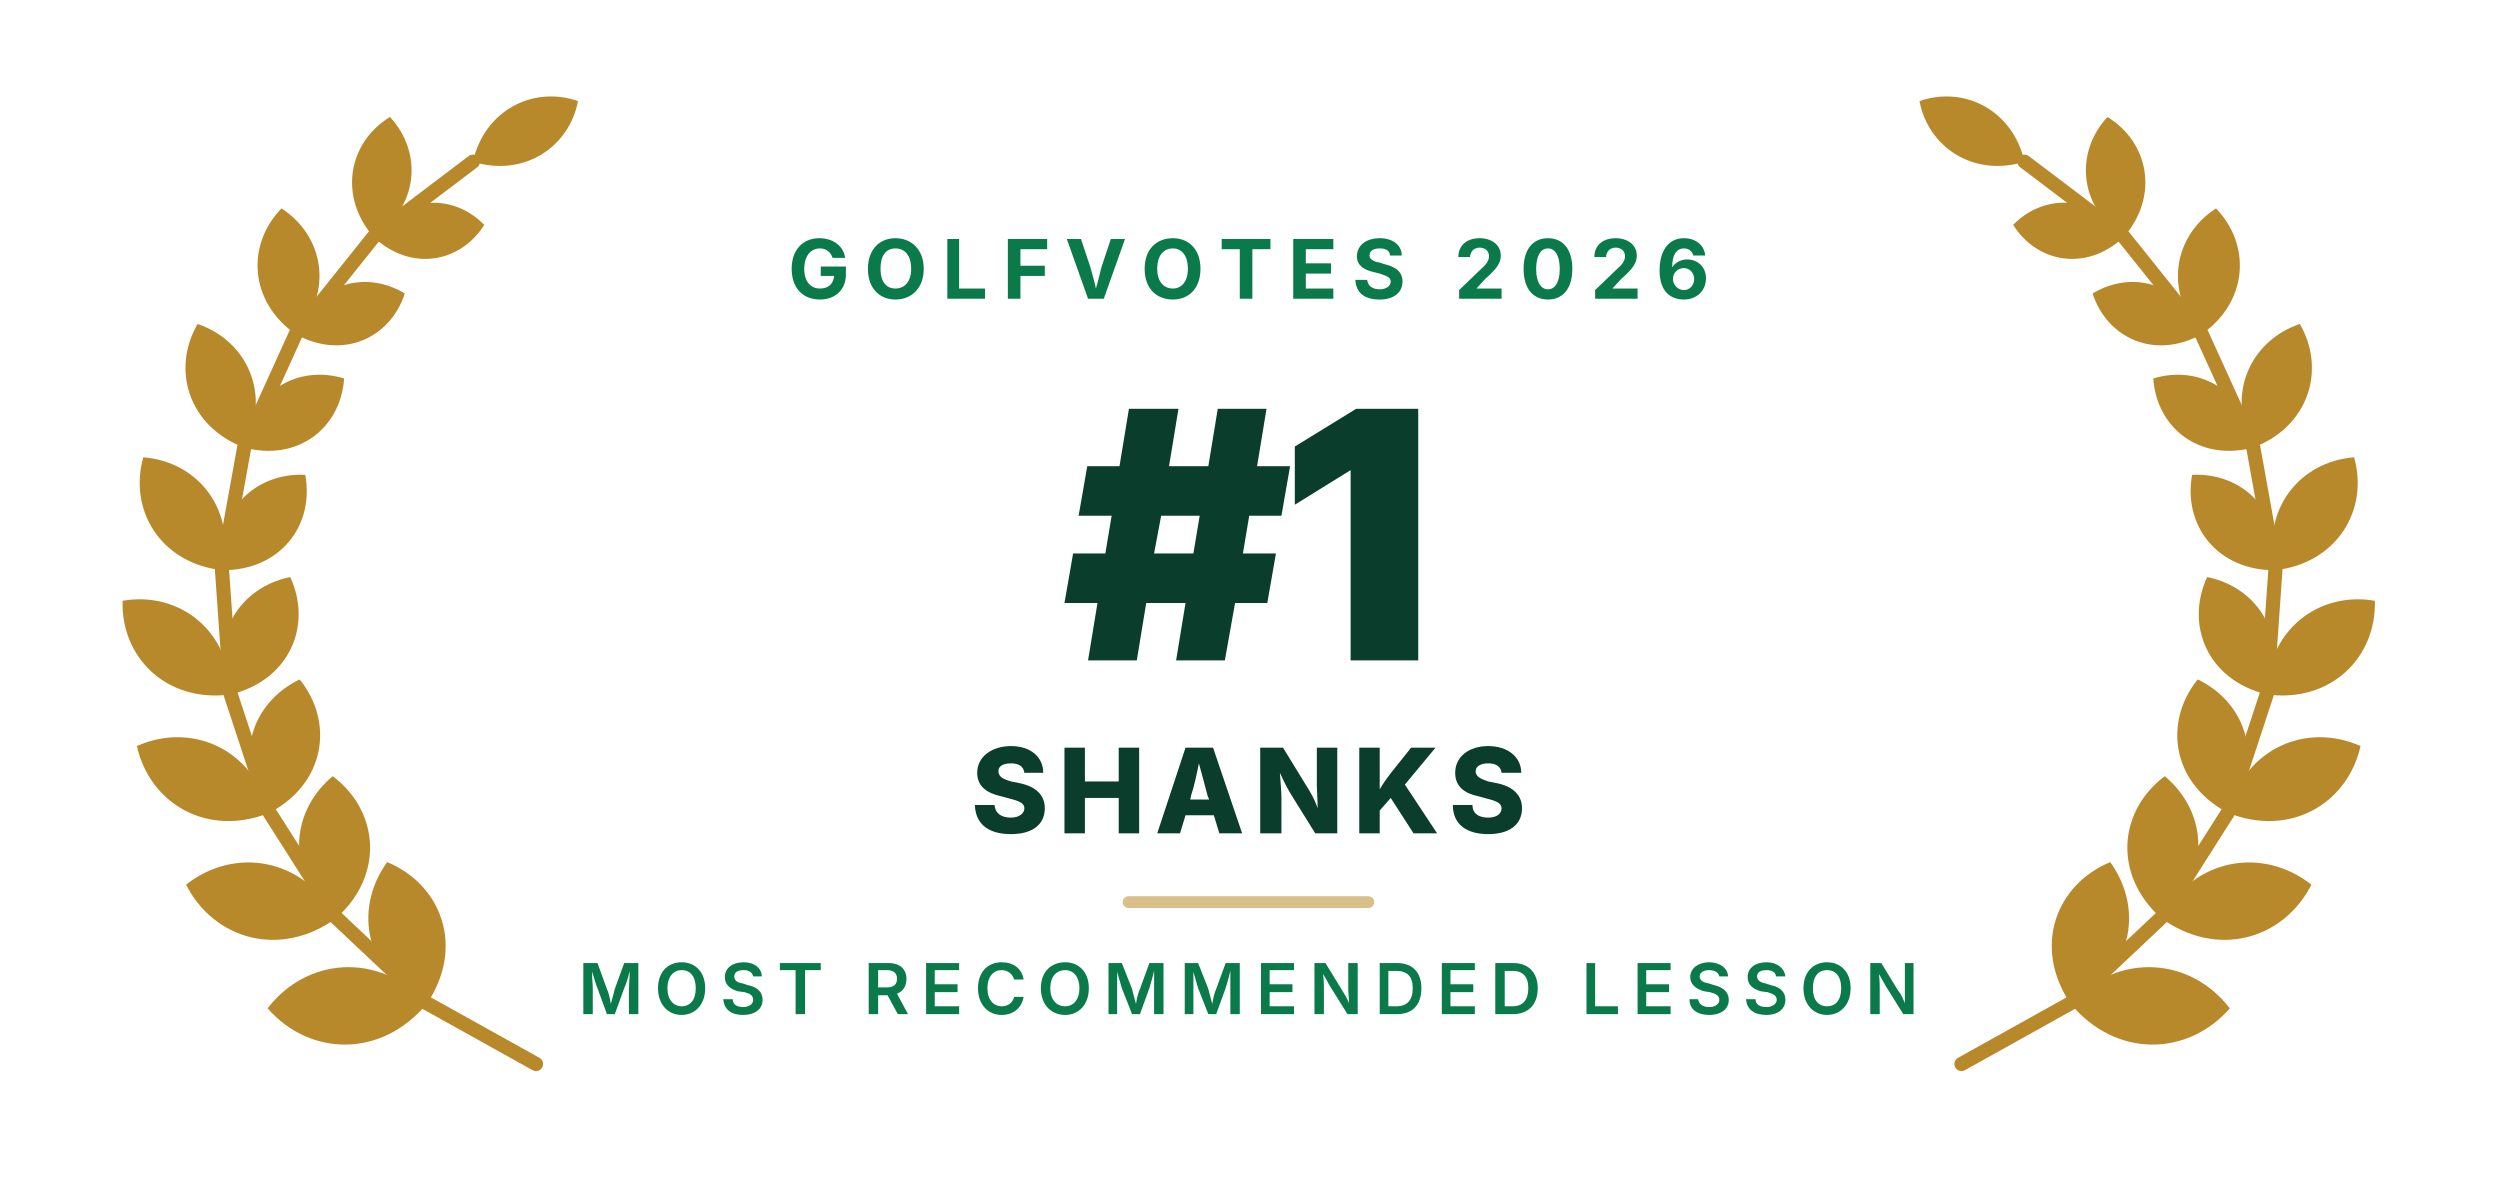
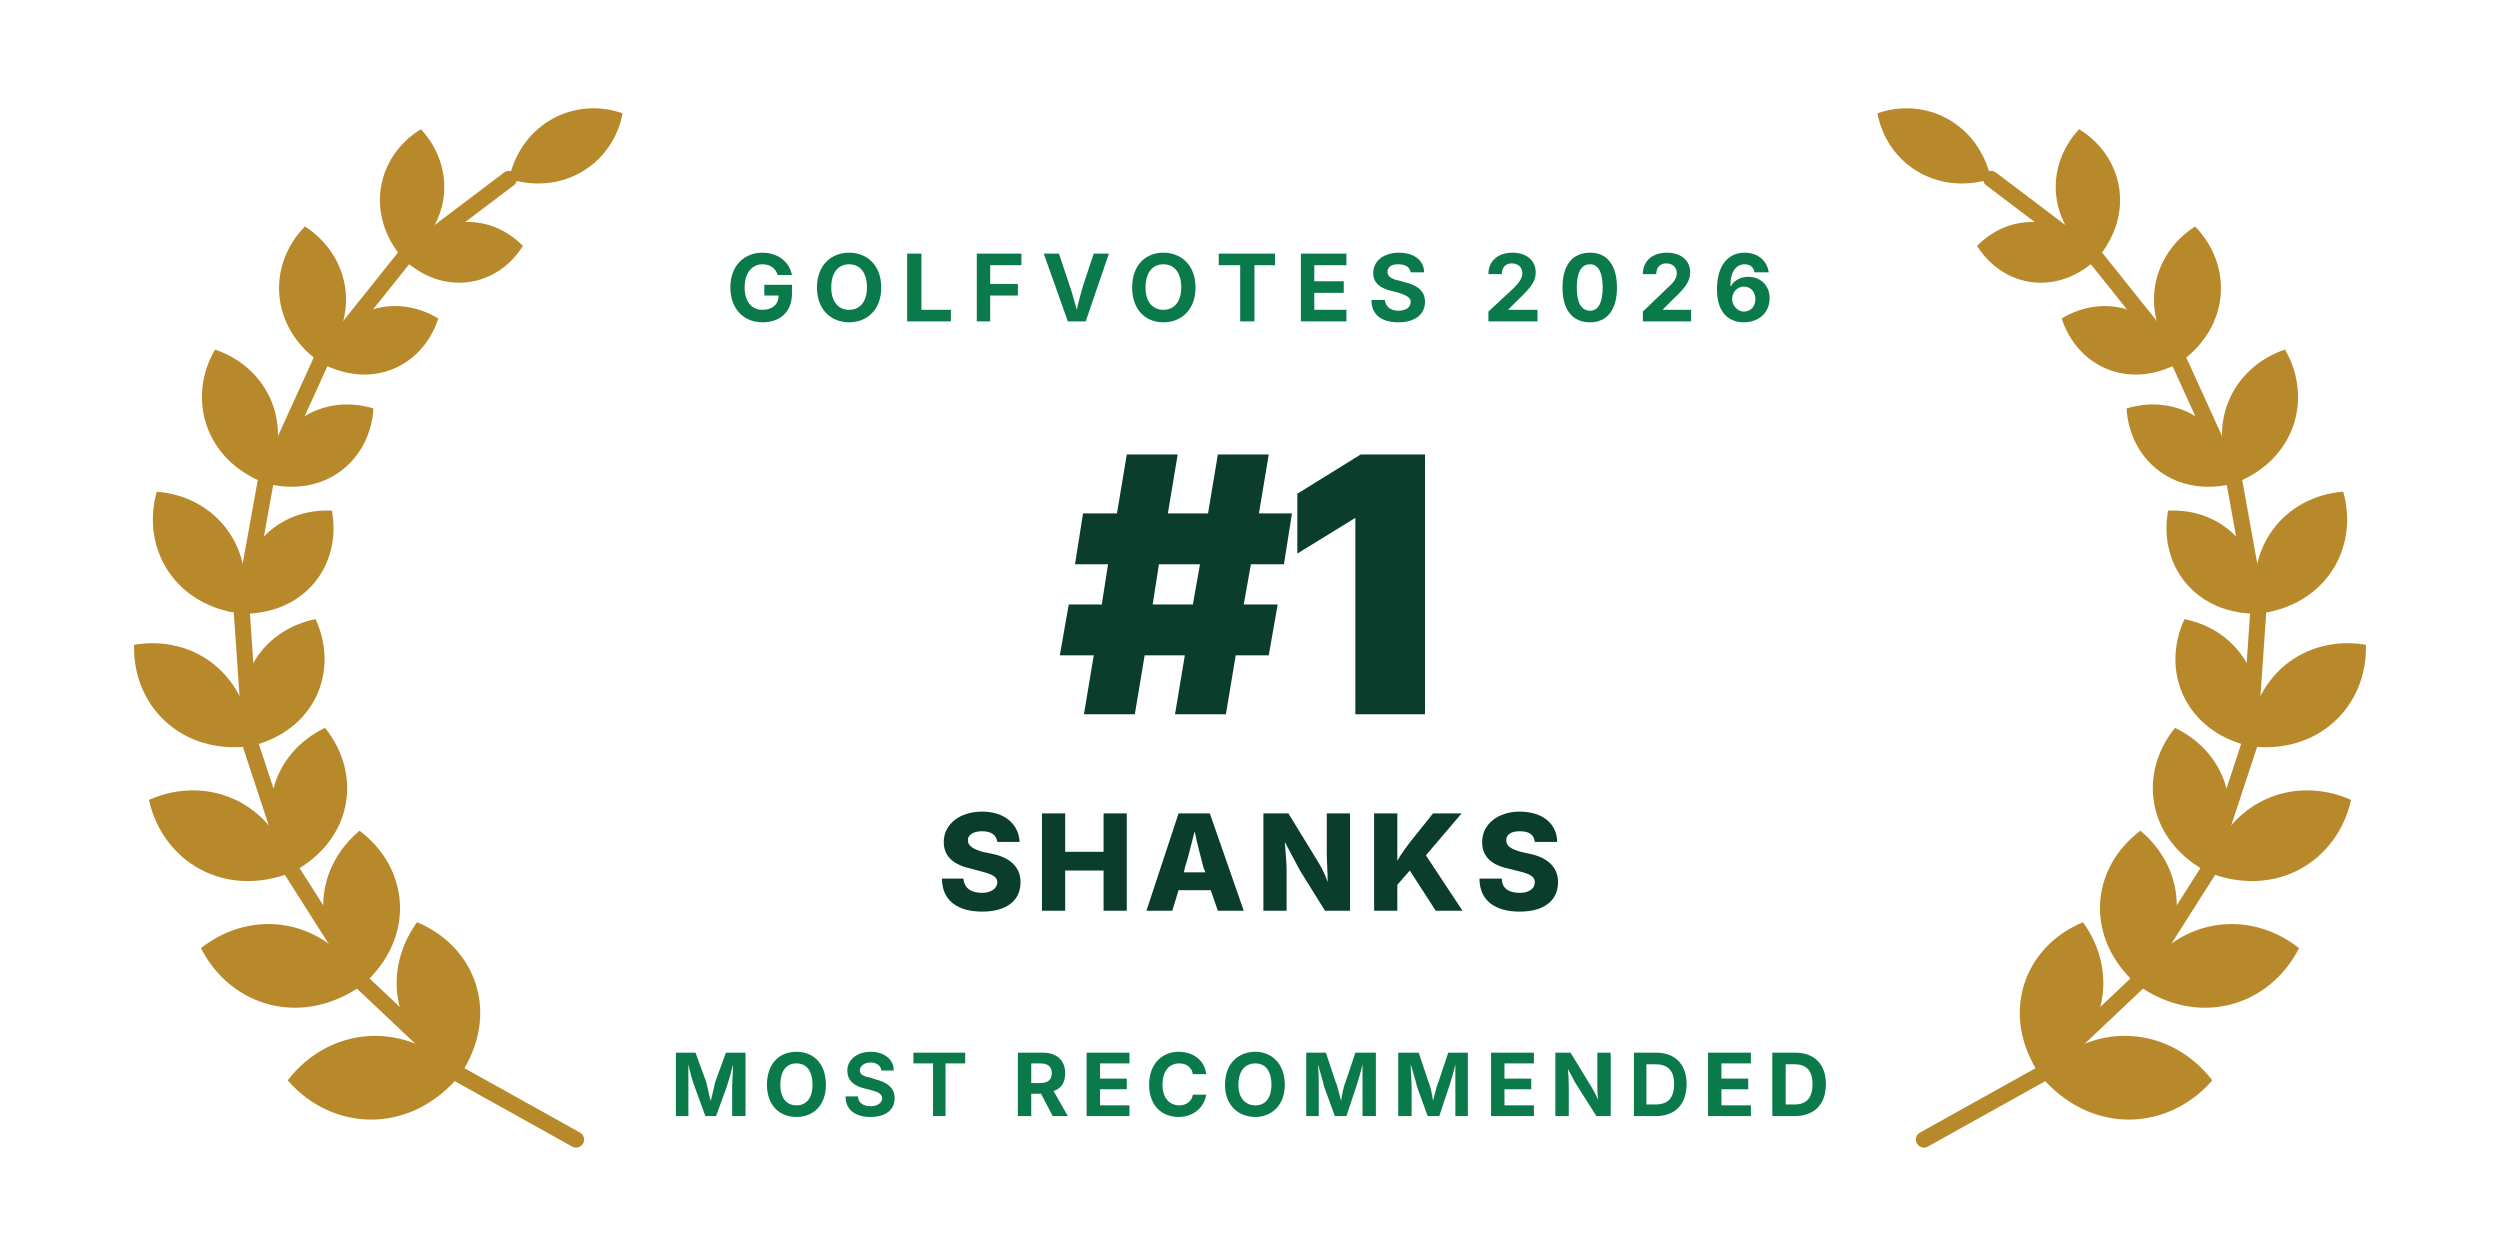
- <svg xmlns="http://www.w3.org/2000/svg" width="318" height="150" viewBox="0 0 318 150" role="img">
-   <path d="M68.18 135.34 L54.33 127.63 L42.81 116.76 L34.30 103.38 L29.35 88.33 L28.24 72.53 L31.06 56.93 L37.61 42.51 L47.51 30.14 L60.15 20.57M249.50 135.34 L263.34 127.63 L274.87 116.76 L283.37 103.38 L288.32 88.33 L289.43 72.53 L286.62 56.93 L280.06 42.51 L270.16 30.14 L257.52 20.57" fill="none" stroke="#B8892B" stroke-width="1.8" stroke-linecap="round" />
-   <path d="M54.33 127.63C48.03 120.92 38.92 121.89 34.04 128.26C39.31 134.31 48.46 134.72 54.33 127.63ZM54.33 127.63C59.12 120.46 56.20 112.55 49.25 109.66C44.84 115.76 46.50 124.02 54.33 127.63ZM42.81 116.76C38.50 108.98 29.74 107.73 23.67 112.53C27.16 119.45 35.63 122.00 42.81 116.76ZM42.81 116.76C48.99 111.18 48.13 103.08 42.32 98.73C36.74 103.39 36.33 111.52 42.81 116.76ZM34.30 103.38C32.12 95.10 24.23 91.85 17.41 94.90C19.04 102.19 26.35 106.58 34.30 103.38ZM34.30 103.38C41.40 99.63 42.52 91.87 38.12 86.42C31.80 89.46 29.49 96.96 34.30 103.38ZM29.35 88.33C29.27 80.08 22.68 75.19 15.59 76.42C15.38 83.61 21.17 89.44 29.35 88.33ZM29.35 88.33C36.86 86.51 39.75 79.53 36.92 73.40C30.31 74.74 26.38 81.19 29.35 88.33ZM28.24 72.53C30.12 64.82 25.13 58.70 18.23 58.17C16.34 64.82 20.36 71.62 28.24 72.53ZM28.24 72.53C35.68 72.60 40.02 66.77 38.83 60.40C32.35 60.08 27.16 65.17 28.24 72.53ZM31.06 56.93C34.62 50.20 31.42 43.33 25.13 41.21C21.80 46.96 23.93 54.23 31.06 56.93ZM31.06 56.93C37.96 58.76 43.37 54.36 43.77 48.14C37.81 46.32 31.78 49.83 31.06 56.93ZM37.61 42.51C42.51 37.09 41.15 29.96 35.81 26.51C31.36 31.06 31.63 38.32 37.61 42.51ZM37.61 42.51C43.59 45.83 49.66 43.01 51.49 37.33C46.39 34.24 39.96 36.08 37.61 42.51ZM47.51 30.14C53.33 26.27 53.75 19.33 49.60 14.88C44.41 18.05 42.95 24.85 47.51 30.14ZM47.51 30.14C52.28 34.62 58.56 33.43 61.60 28.60C57.59 24.53 51.20 24.73 47.51 30.14ZM60.15 20.57C66.66 22.59 72.42 18.68 73.52 12.86C67.93 10.89 61.66 13.93 60.15 20.57ZM263.34 127.63C269.21 134.72 278.37 134.31 283.63 128.26C278.75 121.89 269.64 120.92 263.34 127.63ZM263.34 127.63C271.17 124.02 272.83 115.76 268.42 109.66C261.47 112.55 258.55 120.46 263.34 127.63ZM274.87 116.76C282.04 122.00 290.51 119.45 294.01 112.53C287.93 107.73 279.17 108.98 274.87 116.76ZM274.87 116.76C281.34 111.52 280.93 103.39 275.36 98.73C269.54 103.08 268.68 111.18 274.87 116.76ZM283.37 103.38C291.32 106.58 298.63 102.19 300.26 94.90C293.44 91.85 285.55 95.10 283.37 103.38ZM283.37 103.38C288.18 96.96 285.87 89.46 279.55 86.42C275.15 91.87 276.27 99.63 283.37 103.38ZM288.32 88.33C296.50 89.44 302.29 83.61 302.08 76.42C295.00 75.19 288.40 80.08 288.32 88.33ZM288.32 88.33C291.29 81.19 287.36 74.74 280.75 73.40C277.92 79.53 280.81 86.51 288.32 88.33ZM289.43 72.53C297.31 71.62 301.33 64.82 299.44 58.17C292.54 58.70 287.55 64.82 289.43 72.53ZM289.43 72.53C290.51 65.17 285.32 60.08 278.84 60.40C277.66 66.77 281.99 72.60 289.43 72.53ZM286.62 56.93C293.74 54.23 295.87 46.96 292.54 41.21C286.25 43.33 283.05 50.20 286.62 56.93ZM286.62 56.93C285.89 49.83 279.86 46.32 273.90 48.14C274.30 54.36 279.72 58.76 286.62 56.93ZM280.06 42.51C286.04 38.32 286.31 31.06 281.87 26.51C276.52 29.96 275.16 37.09 280.06 42.51ZM280.06 42.51C277.71 36.08 271.28 34.24 266.18 37.33C268.01 43.01 274.08 45.83 280.06 42.51ZM270.16 30.14C274.72 24.85 273.26 18.05 268.07 14.88C263.93 19.33 264.35 26.27 270.16 30.14ZM270.16 30.14C266.47 24.73 260.08 24.53 256.07 28.60C259.11 33.43 265.39 34.62 270.16 30.14ZM257.52 20.57C256.01 13.93 249.75 10.89 244.16 12.86C245.25 18.68 251.01 22.59 257.52 20.57Z" fill="#B8892B" />
-   <rect x="142.8" y="114" width="32" height="1.5" rx=".75" fill="#D9C08A" />
-   <path d="M104.3 38.1C106.2 38.1 107.6 36.9 107.6 34.9L107.6 33.9L104.4 33.9L104.4 35.1L106.1 35.1C106 36.1 105.4 36.7 104.3 36.7C103.1 36.7 102.3 35.8 102.3 34.2C102.3 32.6 103.1 31.6 104.3 31.6C105.1 31.6 105.7 32.1 105.9 32.8L107.5 32.8C107.3 31.3 106 30.3 104.2 30.3C102.2 30.3 100.7 31.7 100.7 34.2C100.7 36.6 102.1 38.1 104.3 38.1ZM113.9 38.1C115.9 38.1 117.5 36.7 117.5 34.2C117.5 31.7 115.9 30.3 113.9 30.3C111.9 30.3 110.4 31.7 110.4 34.2C110.4 36.7 111.9 38.1 113.9 38.1ZM113.9 36.7C112.7 36.7 112 35.8 112 34.2C112 32.5 112.7 31.6 113.9 31.6C115.1 31.6 115.9 32.5 115.9 34.2C115.9 35.8 115.1 36.7 113.9 36.7ZM120.5 38L125.3 38L125.3 36.7L122 36.7L122 30.4L120.5 30.4ZM128.2 38L129.8 38L129.8 35.1L132.9 35.1L132.9 33.8L129.8 33.8L129.8 31.7L133.2 31.7L133.2 30.4L128.2 30.4ZM138.4 38L140.4 38L143.1 30.4L141.3 30.4L140.1 34C139.9 34.8 139.7 35.7 139.4 36.7C139.2 35.7 138.9 34.8 138.7 34L137.5 30.4L135.7 30.4ZM149.2 38.1C151.2 38.1 152.7 36.7 152.7 34.2C152.7 31.7 151.2 30.3 149.2 30.3C147.1 30.3 145.6 31.7 145.6 34.2C145.6 36.7 147.1 38.1 149.2 38.1ZM149.2 36.7C148 36.7 147.2 35.8 147.2 34.2C147.2 32.5 148 31.6 149.2 31.6C150.3 31.6 151.1 32.5 151.1 34.2C151.1 35.8 150.3 36.7 149.2 36.7ZM155.4 31.7L157.7 31.7L157.7 38L159.3 38L159.3 31.7L161.6 31.7L161.6 30.4L155.4 30.4ZM164.5 38L169.6 38L169.6 36.7L166.1 36.7L166.1 34.8L169.3 34.8L169.3 33.5L166.1 33.5L166.1 31.7L169.6 31.7L169.6 30.4L164.5 30.4ZM175.5 38.1C177.3 38.1 178.4 37.2 178.4 35.8C178.4 34.5 177.4 33.9 176.1 33.6L175.5 33.4C174.8 33.3 174.2 33 174.2 32.5C174.2 31.9 174.7 31.6 175.5 31.6C176.3 31.6 176.8 31.9 176.8 32.5L178.3 32.5C178.3 31.2 177.2 30.3 175.5 30.3C173.8 30.3 172.6 31.2 172.6 32.6C172.6 33.7 173.4 34.3 174.7 34.6L175.5 34.8C176.4 35.1 176.9 35.3 176.9 35.8C176.9 36.4 176.3 36.8 175.5 36.8C174.6 36.8 174 36.4 173.9 35.6L172.4 35.6C172.5 37.3 173.6 38.1 175.5 38.1ZM185.6 38L191 38L191 36.7L187.8 36.7L187.8 36.7L188.9 35.5C190.5 34.1 190.9 33.4 190.9 32.5C190.9 31.2 189.8 30.3 188.2 30.3C186.6 30.3 185.5 31.2 185.5 32.7L187 32.7C187 32 187.5 31.5 188.2 31.5C188.9 31.5 189.4 31.9 189.4 32.6C189.4 33.2 189 33.7 188.3 34.3L185.6 36.9ZM196.9 38.1C198.8 38.1 200 36.7 200 34.2C200 31.7 198.8 30.3 196.9 30.3C195 30.3 193.8 31.7 193.8 34.2C193.8 36.7 195 38.1 196.9 38.1ZM196.9 36.8C196 36.8 195.4 35.9 195.4 34.2C195.4 32.5 196 31.6 196.9 31.6C197.8 31.6 198.4 32.5 198.4 34.2C198.4 35.9 197.8 36.8 196.9 36.8ZM202.9 38L208.3 38L208.3 36.7L205.1 36.7L205.1 36.7L206.2 35.5C207.8 34.1 208.2 33.4 208.2 32.5C208.2 31.2 207.1 30.3 205.5 30.3C203.9 30.3 202.8 31.2 202.8 32.7L204.3 32.7C204.3 32 204.8 31.5 205.5 31.5C206.2 31.5 206.7 31.9 206.7 32.6C206.7 33.2 206.3 33.7 205.6 34.3L202.9 36.9ZM214.2 38.1C215.8 38.1 217 37 217 35.4C217 34 216 33 214.6 33C213.8 33 213.1 33.4 212.7 34L212.7 34C212.7 32.5 213.2 31.6 214.2 31.6C214.8 31.6 215.2 31.9 215.4 32.5L216.9 32.5C216.8 31.2 215.7 30.3 214.2 30.3C212.3 30.3 211.1 31.8 211.1 34.4C211.1 37.2 212.6 38.1 214.2 38.1ZM214.2 36.9C213.4 36.9 212.8 36.2 212.8 35.5C212.8 34.7 213.4 34.1 214.2 34.1C214.9 34.1 215.5 34.7 215.5 35.5C215.5 36.3 214.9 36.9 214.2 36.9Z" fill="#0B7A4B" />
-   <path d="M149.6 84L155.8 84L157.1 76.7L161.2 76.7L162.3 70.4L158.1 70.4L158.9 65.6L163 65.6L164.1 59.3L159.9 59.3L161.1 52L154.9 52L153.7 59.3L148.7 59.3L149.9 52L143.6 52L142.4 59.3L138.3 59.3L137.2 65.6L141.4 65.6L140.6 70.4L136.5 70.4L135.4 76.7L139.6 76.7L138.4 84L144.6 84L145.8 76.7L150.8 76.7ZM146.8 70.4L147.7 65.6L152.6 65.6L151.8 70.4ZM180.4 52L172.5 52L164.7 56.8L164.7 64.2L171.8 59.8L171.8 59.8L171.8 84L180.4 84Z" fill="#0B3D2C" />
-   <path d="M128.6 106.1C131.3 106.1 132.9 104.9 132.9 102.8C132.9 101.1 131.7 100 129.6 99.6L128.6 99.4C127.6 99.1 127 98.8 127 98.1C127 97.5 127.5 97.1 128.6 97.1C129.6 97.1 130.2 97.5 130.3 98.3L132.7 98.3C132.7 96.3 131.1 94.9 128.6 94.9C126.1 94.9 124.3 96.3 124.3 98.3C124.3 100 125.5 100.9 127.4 101.3L128.5 101.6C129.7 101.9 130.3 102.2 130.3 102.8C130.3 103.5 129.6 104 128.6 104C127.4 104 126.6 103.5 126.5 102.4L124 102.4C124.1 104.9 125.8 106.1 128.6 106.1ZM135.4 106L138 106L138 101.5L142.3 101.5L142.3 106L144.9 106L144.9 95.1L142.3 95.1L142.3 99.4L138 99.4L138 95.1L135.4 95.1ZM147.2 106L150.1 106L150.8 103.7L154.4 103.7L155.1 106L158 106L154.3 95.1L150.8 95.1ZM151.4 101.7L151.5 101.2C151.9 100 152.2 98.6 152.5 97.1C152.9 98.6 153.3 100 153.6 101.2L153.8 101.7ZM160.3 106L163 106L163 101.5C163 100.8 162.9 99.6 162.8 98.3C163.4 99.6 163.8 100.4 164.5 101.5L167.3 106L170.1 106L170.1 95.1L167.5 95.1L167.5 99.7C167.5 100.5 167.6 101.7 167.6 102.8C167.2 101.6 166.7 100.8 166.2 100L163.2 95.1L160.3 95.1ZM172.9 106L175.5 106L175.5 103.1L176.9 101.5L179.8 106L182.8 106L178.7 99.8L182.6 95.1L179.5 95.1L177.1 98.1C176.4 99 175.9 99.7 175.5 100.4L175.5 97.8L175.5 95.1L172.9 95.1ZM189.3 106.1C192 106.1 193.6 104.9 193.6 102.8C193.6 101.1 192.4 100 190.3 99.6L189.3 99.4C188.4 99.1 187.7 98.8 187.7 98.1C187.7 97.5 188.3 97.1 189.3 97.1C190.3 97.1 190.9 97.5 191 98.3L193.5 98.3C193.5 96.3 191.8 94.9 189.3 94.9C186.8 94.9 185.1 96.3 185.1 98.3C185.1 100 186.2 100.9 188.1 101.3L189.2 101.6C190.4 101.9 191 102.2 191 102.8C191 103.5 190.4 104 189.3 104C188.1 104 187.3 103.5 187.3 102.4L184.8 102.4C184.8 104.9 186.6 106.1 189.3 106.1Z" fill="#0B3D2C" />
-   <path d="M74.2 129L75.4 129L75.4 125.7C75.4 125.2 75.3 124.3 75.3 123.6C75.6 124.4 75.8 125.3 76 125.7L77.2 129L78.2 129L79.4 125.7C79.6 125.3 79.9 124.4 80.1 123.5C80.1 124.3 80 125.2 80 125.7L80 129L81.2 129L81.2 122.5L79.4 122.5L78.2 125.8C78.1 126.2 77.9 127 77.7 127.7C77.6 127 77.4 126.2 77.2 125.8L76 122.5L74.2 122.5ZM86.7 129.1C88.4 129.1 89.7 127.8 89.7 125.7C89.7 123.6 88.4 122.4 86.7 122.4C85 122.4 83.7 123.6 83.7 125.7C83.7 127.8 85 129.1 86.7 129.1ZM86.7 128C85.7 128 84.9 127.2 84.9 125.7C84.9 124.2 85.7 123.4 86.7 123.4C87.8 123.4 88.5 124.2 88.5 125.7C88.5 127.2 87.8 128 86.7 128ZM94.5 129.1C96.1 129.1 97 128.3 97 127.2C97 126 96.1 125.5 95.1 125.3L94.5 125.1C93.9 125 93.4 124.8 93.4 124.2C93.4 123.7 93.8 123.4 94.6 123.4C95.3 123.4 95.7 123.7 95.8 124.2L96.9 124.2C96.9 123.2 96 122.4 94.6 122.4C93.2 122.4 92.2 123.1 92.2 124.3C92.2 125.2 92.8 125.8 93.9 126.1L94.7 126.2C95.4 126.4 95.8 126.6 95.8 127.2C95.8 127.7 95.3 128.1 94.5 128.1C93.8 128.1 93.2 127.8 93.2 127.1L92 127.1C92.1 128.4 93 129.1 94.5 129.1ZM99.2 123.4L101.2 123.4L101.2 129L102.4 129L102.4 123.4L104.4 123.4L104.4 122.5L99.2 122.5ZM110.5 129L111.7 129L111.7 126.6L112.9 126.6L114.2 129L115.5 129L114.1 126.4C114.9 126.1 115.3 125.4 115.3 124.5C115.3 123.3 114.5 122.5 113 122.5L110.5 122.5ZM111.7 125.6L111.7 123.4L112.8 123.4C113.7 123.4 114.1 123.8 114.1 124.5C114.1 125.2 113.7 125.6 112.8 125.6ZM117.8 129L122 129L122 128L118.9 128L118.9 126.2L121.8 126.2L121.8 125.2L118.9 125.2L118.9 123.4L122 123.4L122 122.5L117.8 122.5ZM127.4 129.1C129 129.1 130 128.1 130.2 126.8L129 126.8C128.8 127.6 128.2 128 127.4 128C126.4 128 125.6 127.2 125.6 125.7C125.6 124.2 126.4 123.4 127.4 123.4C128.2 123.4 128.8 123.9 129 124.6L130.2 124.6C130 123.2 128.9 122.4 127.4 122.4C125.7 122.4 124.4 123.6 124.4 125.7C124.4 127.8 125.7 129.1 127.4 129.1ZM135.5 129.1C137.2 129.1 138.5 127.8 138.5 125.7C138.5 123.6 137.2 122.4 135.5 122.4C133.7 122.4 132.4 123.6 132.4 125.7C132.4 127.8 133.7 129.1 135.5 129.1ZM135.5 128C134.4 128 133.6 127.2 133.6 125.7C133.6 124.2 134.4 123.4 135.5 123.4C136.5 123.4 137.3 124.2 137.3 125.7C137.3 127.2 136.5 128 135.5 128ZM141 129L142.1 129L142.1 125.7C142.1 125.2 142.1 124.3 142.1 123.6C142.3 124.4 142.6 125.3 142.7 125.7L144 129L145 129L146.2 125.7C146.3 125.3 146.6 124.4 146.8 123.5C146.8 124.3 146.8 125.2 146.8 125.7L146.8 129L148 129L148 122.5L146.2 122.5L145 125.8C144.8 126.2 144.6 127 144.5 127.7C144.3 127 144.1 126.2 144 125.8L142.7 122.5L141 122.5ZM150.7 129L151.8 129L151.8 125.7C151.8 125.2 151.8 124.3 151.8 123.6C152 124.4 152.3 125.3 152.4 125.7L153.7 129L154.7 129L155.9 125.7C156 125.3 156.3 124.4 156.5 123.5C156.5 124.3 156.5 125.2 156.5 125.7L156.5 129L157.7 129L157.7 122.5L155.9 122.5L154.7 125.8C154.5 126.2 154.3 127 154.2 127.7C154 127 153.8 126.2 153.7 125.8L152.4 122.5L150.7 122.5ZM160.4 129L164.6 129L164.6 128L161.5 128L161.5 126.2L164.4 126.2L164.4 125.2L161.5 125.2L161.5 123.4L164.6 123.4L164.6 122.5L160.4 122.5ZM167.2 129L168.4 129L168.4 125.7C168.4 125.4 168.4 124.7 168.3 123.9C168.8 124.7 169 125.2 169.4 125.8L171.4 129L172.7 129L172.7 122.5L171.5 122.5L171.5 125.9C171.5 126.3 171.6 127 171.6 127.6C171.3 126.9 171 126.4 170.8 126.1L168.6 122.5L167.2 122.5ZM177.7 129C179.7 129 180.8 127.8 180.8 125.7C180.8 123.7 179.7 122.5 177.7 122.5L175.5 122.5L175.5 129ZM176.6 128L176.6 123.5L177.6 123.5C179 123.5 179.7 124.2 179.7 125.7C179.7 127.2 179 128 177.6 128ZM183.4 129L187.6 129L187.6 128L184.5 128L184.5 126.2L187.4 126.2L187.4 125.2L184.5 125.2L184.5 123.4L187.6 123.4L187.6 122.5L183.4 122.5ZM192.4 129C194.4 129 195.6 127.8 195.6 125.7C195.6 123.7 194.4 122.5 192.5 122.5L190.2 122.5L190.2 129ZM191.4 128L191.4 123.5L192.4 123.5C193.7 123.5 194.4 124.2 194.4 125.7C194.4 127.2 193.7 128 192.4 128ZM201.8 129L205.8 129L205.8 128L202.9 128L202.9 122.5L201.8 122.5ZM208.3 129L212.5 129L212.5 128L209.4 128L209.4 126.2L212.3 126.2L212.3 125.2L209.4 125.2L209.4 123.4L212.5 123.4L212.5 122.5L208.3 122.5ZM217.4 129.1C219 129.1 219.9 128.3 219.9 127.2C219.9 126 218.9 125.5 218 125.3L217.4 125.1C216.8 125 216.2 124.8 216.2 124.2C216.2 123.7 216.7 123.4 217.4 123.4C218.1 123.4 218.6 123.7 218.7 124.2L219.8 124.2C219.8 123.2 218.8 122.4 217.4 122.4C216.1 122.4 215 123.1 215 124.3C215 125.2 215.7 125.8 216.8 126.1L217.5 126.2C218.2 126.4 218.7 126.6 218.7 127.2C218.7 127.7 218.2 128.1 217.4 128.1C216.7 128.1 216.1 127.8 216 127.1L214.9 127.1C214.9 128.4 215.9 129.1 217.4 129.1ZM224.7 129.1C226.2 129.1 227.1 128.3 227.1 127.2C227.1 126 226.2 125.5 225.2 125.3L224.6 125.1C224.1 125 223.5 124.8 223.5 124.2C223.5 123.7 223.9 123.4 224.7 123.4C225.4 123.4 225.9 123.7 225.9 124.2L227.1 124.2C227 123.2 226.1 122.4 224.7 122.4C223.3 122.4 222.3 123.1 222.3 124.3C222.3 125.2 222.9 125.8 224 126.1L224.8 126.2C225.5 126.4 226 126.6 226 127.2C226 127.7 225.4 128.1 224.7 128.1C223.9 128.1 223.3 127.8 223.3 127.1L222.1 127.1C222.2 128.4 223.1 129.1 224.7 129.1ZM232.4 129.1C234.1 129.1 235.4 127.8 235.4 125.7C235.4 123.6 234.1 122.4 232.4 122.4C230.7 122.4 229.4 123.6 229.4 125.7C229.4 127.8 230.7 129.1 232.4 129.1ZM232.4 128C231.3 128 230.6 127.2 230.6 125.7C230.6 124.2 231.3 123.4 232.4 123.4C233.5 123.4 234.2 124.2 234.2 125.7C234.2 127.2 233.5 128 232.4 128ZM237.9 129L239.1 129L239.1 125.7C239.1 125.4 239.1 124.7 239 123.9C239.5 124.7 239.7 125.2 240.1 125.8L242.1 129L243.4 129L243.4 122.5L242.3 122.5L242.3 125.9C242.3 126.3 242.3 127 242.3 127.6C242 126.9 241.8 126.4 241.5 126.1L239.3 122.5L237.9 122.5Z" fill="#0B7A4B" />
+ <svg xmlns="http://www.w3.org/2000/svg" width="280" height="140" viewBox="0 0 280 140" role="img">
+   <path d="M64.52 127.63 L51.54 120.40 L40.74 110.21 L32.77 97.67 L28.12 83.56 L27.09 68.74 L29.72 54.12 L35.87 40.60 L45.15 29.00 L57.00 20.04M215.48 127.63 L228.46 120.40 L239.26 110.21 L247.23 97.67 L251.88 83.56 L252.91 68.74 L250.28 54.12 L244.13 40.60 L234.85 29.00 L223.00 20.04" fill="none" stroke="#B8892B" stroke-width="1.8" stroke-linecap="round" />
+   <path d="M51.54 120.40C45.54 114.01 36.87 114.94 32.22 121.00C37.24 126.77 45.95 127.15 51.54 120.40ZM51.54 120.40C56.10 113.57 53.33 106.04 46.71 103.29C42.51 109.09 44.08 116.97 51.54 120.40ZM40.74 110.21C36.64 102.81 28.30 101.61 22.51 106.19C25.84 112.77 33.90 115.20 40.74 110.21ZM40.74 110.21C46.63 104.90 45.81 97.19 40.27 93.04C34.97 97.48 34.57 105.22 40.74 110.21ZM32.77 97.67C30.69 89.78 23.18 86.69 16.68 89.59C18.23 96.54 25.20 100.72 32.77 97.67ZM32.77 97.67C39.53 94.10 40.60 86.70 36.40 81.52C30.39 84.41 28.19 91.55 32.77 97.67ZM28.12 83.56C28.05 75.70 21.77 71.04 15.02 72.22C14.82 79.06 20.34 84.61 28.12 83.56ZM28.12 83.56C35.28 81.83 38.03 75.17 35.34 69.34C29.04 70.62 25.29 76.76 28.12 83.56ZM27.09 68.74C28.88 61.40 24.12 55.57 17.56 55.07C15.76 61.41 19.58 67.88 27.09 68.74ZM27.09 68.74C34.17 68.82 38.30 63.26 37.17 57.19C31.00 56.89 26.06 61.74 27.09 68.74ZM29.72 54.12C33.12 47.71 30.07 41.17 24.08 39.15C20.91 44.62 22.94 51.55 29.72 54.12ZM29.72 54.12C36.30 55.86 41.45 51.67 41.83 45.75C36.16 44.02 30.42 47.36 29.72 54.12ZM35.87 40.60C40.54 35.44 39.24 28.65 34.15 25.36C29.92 29.70 30.18 36.61 35.87 40.60ZM35.87 40.60C41.57 43.76 47.34 41.08 49.09 35.67C44.23 32.73 38.11 34.48 35.87 40.60ZM45.15 29.00C50.69 25.32 51.09 18.71 47.14 14.47C42.20 17.50 40.81 23.97 45.15 29.00ZM45.15 29.00C49.69 33.27 55.68 32.14 58.57 27.54C54.75 23.67 48.66 23.85 45.15 29.00ZM57.00 20.04C63.20 21.96 68.69 18.24 69.73 12.69C64.41 10.82 58.44 13.71 57.00 20.04ZM228.46 120.40C234.05 127.15 242.76 126.77 247.78 121.00C243.13 114.94 234.46 114.01 228.46 120.40ZM228.46 120.40C235.92 116.97 237.49 109.09 233.29 103.29C226.67 106.04 223.90 113.57 228.46 120.40ZM239.26 110.21C246.10 115.20 254.16 112.77 257.49 106.19C251.70 101.61 243.36 102.81 239.26 110.21ZM239.26 110.21C245.43 105.22 245.03 97.48 239.73 93.04C234.19 97.19 233.37 104.90 239.26 110.21ZM247.23 97.67C254.80 100.72 261.77 96.54 263.32 89.59C256.82 86.69 249.31 89.78 247.23 97.67ZM247.23 97.67C251.81 91.55 249.61 84.41 243.60 81.52C239.40 86.70 240.47 94.10 247.23 97.67ZM251.88 83.56C259.66 84.61 265.18 79.06 264.98 72.22C258.23 71.04 251.95 75.70 251.88 83.56ZM251.88 83.56C254.71 76.76 250.96 70.62 244.66 69.34C241.97 75.17 244.72 81.83 251.88 83.56ZM252.91 68.74C260.42 67.88 264.24 61.41 262.44 55.07C255.88 55.57 251.12 61.40 252.91 68.74ZM252.91 68.74C253.94 61.74 249.00 56.89 242.83 57.19C241.70 63.26 245.83 68.82 252.91 68.74ZM250.28 54.12C257.06 51.55 259.09 44.62 255.92 39.15C249.93 41.17 246.88 47.71 250.28 54.12ZM250.28 54.12C249.58 47.36 243.84 44.02 238.17 45.75C238.55 51.67 243.70 55.86 250.28 54.12ZM244.13 40.60C249.82 36.61 250.08 29.70 245.85 25.36C240.76 28.65 239.46 35.44 244.13 40.60ZM244.13 40.60C241.89 34.48 235.77 32.73 230.91 35.67C232.66 41.08 238.43 43.76 244.13 40.60ZM234.85 29.00C239.19 23.97 237.80 17.50 232.86 14.47C228.91 18.71 229.31 25.32 234.85 29.00ZM234.85 29.00C231.34 23.85 225.25 23.67 221.43 27.54C224.32 32.14 230.31 33.27 234.85 29.00ZM223.00 20.04C221.56 13.71 215.59 10.82 210.27 12.69C211.31 18.24 216.80 21.96 223.00 20.04Z" fill="#B8892B" />
+   <path d="M85.4 36.1C87.4 36.1 88.7 34.9 88.7 32.9L88.7 31.9L85.6 31.9L85.6 33.1L87.2 33.1C87.2 34.1 86.5 34.7 85.4 34.7C84.2 34.7 83.4 33.8 83.4 32.2C83.4 30.6 84.2 29.6 85.4 29.6C86.3 29.6 86.9 30.1 87.1 30.8L88.7 30.8C88.4 29.3 87.1 28.3 85.4 28.3C83.4 28.3 81.8 29.7 81.8 32.2C81.8 34.6 83.3 36.1 85.4 36.1ZM95.1 36.1C97.1 36.1 98.7 34.7 98.7 32.2C98.7 29.7 97.1 28.3 95.1 28.3C93.1 28.3 91.5 29.7 91.5 32.2C91.5 34.7 93.1 36.1 95.1 36.1ZM95.1 34.7C93.9 34.7 93.1 33.8 93.1 32.2C93.1 30.5 93.9 29.6 95.1 29.6C96.3 29.6 97.1 30.5 97.1 32.2C97.1 33.8 96.3 34.7 95.1 34.7ZM101.6 36L106.5 36L106.5 34.7L103.2 34.7L103.2 28.4L101.6 28.4ZM109.4 36L110.9 36L110.9 33.1L114 33.1L114 31.8L110.9 31.8L110.9 29.7L114.4 29.7L114.4 28.4L109.4 28.4ZM119.6 36L121.6 36L124.2 28.4L122.5 28.4L121.3 32C121.1 32.8 120.8 33.7 120.6 34.7C120.3 33.7 120.1 32.8 119.8 32L118.6 28.4L116.9 28.4ZM130.3 36.1C132.3 36.1 133.9 34.7 133.9 32.2C133.9 29.7 132.3 28.3 130.3 28.3C128.3 28.3 126.8 29.7 126.8 32.2C126.8 34.7 128.3 36.1 130.3 36.1ZM130.3 34.7C129.1 34.7 128.3 33.8 128.3 32.2C128.3 30.5 129.1 29.6 130.3 29.6C131.5 29.6 132.3 30.5 132.3 32.2C132.3 33.8 131.5 34.7 130.3 34.7ZM136.5 29.7L138.9 29.7L138.9 36L140.5 36L140.5 29.7L142.8 29.7L142.8 28.4L136.5 28.4ZM145.7 36L150.8 36L150.8 34.7L147.2 34.7L147.2 32.8L150.5 32.8L150.5 31.5L147.2 31.5L147.2 29.7L150.8 29.7L150.8 28.4L145.7 28.4ZM156.6 36.1C158.5 36.1 159.6 35.2 159.6 33.8C159.6 32.5 158.6 31.9 157.3 31.6L156.6 31.4C156 31.3 155.4 31 155.4 30.5C155.4 29.9 155.8 29.6 156.6 29.6C157.4 29.6 157.9 29.9 158 30.5L159.5 30.5C159.5 29.2 158.4 28.3 156.7 28.3C155 28.3 153.8 29.2 153.8 30.6C153.8 31.7 154.6 32.3 155.9 32.6L156.7 32.8C157.5 33.1 158 33.3 158 33.8C158 34.4 157.5 34.8 156.6 34.8C155.8 34.8 155.2 34.4 155.1 33.6L153.6 33.6C153.6 35.3 154.8 36.1 156.6 36.1ZM166.7 36L172.2 36L172.2 34.7L168.9 34.7L168.9 34.7L170.1 33.5C171.6 32.1 172 31.4 172 30.5C172 29.2 171 28.3 169.4 28.3C167.8 28.3 166.7 29.2 166.7 30.7L168.2 30.7C168.2 30 168.6 29.5 169.3 29.5C170 29.5 170.5 29.9 170.5 30.6C170.5 31.2 170.1 31.7 169.5 32.3L166.7 34.9ZM178.1 36.1C180 36.1 181.1 34.7 181.1 32.2C181.1 29.7 180 28.3 178.1 28.3C176.1 28.3 175 29.7 175 32.2C175 34.7 176.1 36.1 178.1 36.1ZM178.1 34.8C177.1 34.8 176.6 33.9 176.6 32.2C176.6 30.5 177.1 29.6 178.1 29.6C179 29.6 179.5 30.5 179.5 32.2C179.5 33.9 179 34.8 178.1 34.8ZM184 36L189.4 36L189.4 34.7L186.2 34.7L186.2 34.7L187.4 33.5C188.9 32.1 189.3 31.4 189.3 30.5C189.3 29.2 188.3 28.3 186.7 28.3C185.1 28.3 184 29.2 184 30.7L185.5 30.7C185.5 30 185.9 29.5 186.6 29.5C187.3 29.5 187.8 29.9 187.8 30.6C187.8 31.2 187.4 31.7 186.7 32.3L184 34.9ZM195.3 36.1C197 36.1 198.2 35 198.2 33.4C198.2 32 197.2 31 195.8 31C195 31 194.2 31.4 193.9 32L193.8 32C193.8 30.5 194.4 29.6 195.4 29.6C196 29.6 196.4 29.9 196.5 30.5L198.1 30.5C197.9 29.2 196.9 28.3 195.4 28.3C193.5 28.3 192.3 29.8 192.3 32.4C192.3 35.2 193.8 36.1 195.3 36.1ZM195.3 34.9C194.6 34.9 194 34.2 194 33.5C194 32.7 194.6 32.1 195.3 32.1C196.1 32.1 196.6 32.7 196.6 33.5C196.6 34.3 196.1 34.9 195.3 34.9Z" fill="#0B7A4B" />
+   <path d="M131.6 80L137.3 80L138.4 73.4L142.1 73.4L143.1 67.7L139.3 67.7L140.1 63.2L143.8 63.2L144.7 57.5L141 57.5L142.1 50.9L136.4 50.9L135.3 57.5L130.8 57.5L131.9 50.9L126.2 50.9L125.1 57.5L121.3 57.5L120.4 63.2L124.1 63.2L123.4 67.7L119.7 67.7L118.7 73.4L122.5 73.4L121.4 80L127.1 80L128.2 73.4L132.7 73.4ZM129.1 67.7L129.8 63.2L134.4 63.2L133.6 67.7ZM159.6 50.9L152.4 50.9L145.3 55.3L145.3 62L151.8 58L151.8 58L151.8 80L159.6 80Z" fill="#0B3D2C" />
+   <path d="M110 102.1C112.7 102.1 114.3 100.9 114.3 98.8C114.3 97.1 113.1 96 111 95.6L110 95.4C109.1 95.1 108.4 94.8 108.4 94.1C108.4 93.5 109 93.1 110 93.1C111 93.1 111.6 93.5 111.7 94.3L114.2 94.3C114.1 92.3 112.5 90.9 110 90.9C107.5 90.9 105.7 92.3 105.7 94.3C105.7 96 106.9 96.9 108.8 97.3L109.9 97.6C111.1 97.9 111.7 98.2 111.7 98.8C111.7 99.5 111 100 110 100C108.8 100 108 99.5 107.9 98.4L105.5 98.4C105.5 100.9 107.3 102.1 110 102.1ZM116.7 102L119.3 102L119.3 97.5L123.6 97.5L123.6 102L126.2 102L126.2 91.1L123.6 91.1L123.6 95.4L119.3 95.4L119.3 91.1L116.7 91.1ZM128.4 102L131.3 102L132 99.7L135.6 99.7L136.4 102L139.3 102L135.5 91.1L132 91.1ZM132.6 97.7L132.7 97.2C133.1 96 133.4 94.6 133.8 93.1C134.1 94.6 134.5 96 134.8 97.2L135 97.7ZM141.5 102L144.1 102L144.1 97.5C144.1 96.8 144 95.6 143.9 94.3C144.6 95.6 145 96.4 145.6 97.5L148.4 102L151.2 102L151.2 91.1L148.6 91.1L148.6 95.7C148.6 96.5 148.7 97.7 148.7 98.8C148.3 97.6 147.8 96.8 147.3 96L144.3 91.1L141.5 91.1ZM153.9 102L156.5 102L156.5 99.1L157.9 97.5L160.8 102L163.8 102L159.7 95.8L163.7 91.1L160.5 91.1L158.1 94.1C157.4 95 156.9 95.7 156.5 96.4L156.5 93.8L156.5 91.1L153.9 91.1ZM170.2 102.1C172.9 102.1 174.5 100.9 174.5 98.8C174.5 97.1 173.3 96 171.2 95.6L170.3 95.4C169.3 95.1 168.7 94.8 168.7 94.1C168.7 93.5 169.2 93.1 170.2 93.1C171.3 93.1 171.8 93.5 171.9 94.3L174.4 94.3C174.4 92.3 172.8 90.9 170.2 90.9C167.8 90.9 166 92.3 166 94.3C166 96 167.1 96.9 169 97.3L170.2 97.6C171.4 97.9 171.9 98.2 171.9 98.8C171.9 99.5 171.3 100 170.2 100C169 100 168.2 99.5 168.2 98.4L165.7 98.4C165.7 100.9 167.5 102.1 170.2 102.1Z" fill="#0B3D2C" />
+   <path d="M75.7 125L77.1 125L77.1 121.7C77.1 121.1 77.1 120.1 77.1 119.2C77.3 120.2 77.6 121.2 77.8 121.7L79 125L80.2 125L81.4 121.7C81.6 121.1 81.9 120.1 82.1 119.2C82.1 120.1 82 121.1 82 121.7L82 125L83.5 125L83.5 117.9L81.3 117.9L80.1 121.2C80 121.6 79.8 122.6 79.6 123.3C79.4 122.6 79.2 121.6 79.1 121.2L77.9 117.9L75.7 117.9ZM89.2 125.1C91.1 125.1 92.5 123.8 92.5 121.5C92.5 119.1 91.1 117.8 89.2 117.8C87.3 117.8 85.9 119.1 85.9 121.5C85.9 123.8 87.3 125.1 89.2 125.1ZM89.2 123.8C88.1 123.8 87.4 123 87.4 121.5C87.4 119.9 88.1 119.1 89.2 119.1C90.3 119.1 91 119.9 91 121.5C91 123 90.3 123.8 89.2 123.8ZM97.5 125.1C99.2 125.1 100.2 124.3 100.2 123C100.2 121.8 99.3 121.2 98.1 120.9L97.5 120.7C96.9 120.6 96.3 120.4 96.3 119.9C96.3 119.4 96.8 119 97.5 119C98.2 119 98.7 119.4 98.7 119.9L100.1 119.9C100.1 118.7 99.1 117.8 97.5 117.8C96 117.8 94.9 118.7 94.9 119.9C94.9 121 95.6 121.6 96.8 121.9L97.6 122.1C98.3 122.3 98.8 122.5 98.8 123C98.8 123.5 98.3 123.9 97.5 123.9C96.7 123.9 96.1 123.5 96.1 122.8L94.7 122.8C94.7 124.3 95.8 125.1 97.5 125.1ZM102.3 119.1L104.5 119.1L104.5 125L105.9 125L105.9 119.1L108.1 119.1L108.1 117.9L102.3 117.9ZM114 125L115.5 125L115.5 122.5L116.6 122.5L117.9 125L119.6 125L118 122.2C118.9 121.9 119.3 121.2 119.3 120.2C119.3 118.8 118.4 117.9 116.8 117.9L114 117.9ZM115.5 121.3L115.5 119.1L116.5 119.1C117.4 119.1 117.8 119.5 117.8 120.2C117.8 120.9 117.4 121.3 116.5 121.3ZM121.7 125L126.5 125L126.5 123.8L123.2 123.8L123.2 122L126.2 122L126.2 120.8L123.2 120.8L123.2 119.1L126.5 119.1L126.5 117.9L121.7 117.9ZM132 125.1C133.8 125.1 134.9 123.9 135.1 122.6L133.6 122.6C133.5 123.3 132.9 123.8 132.1 123.8C131 123.8 130.2 123 130.2 121.5C130.2 120 130.9 119.1 132.1 119.1C132.9 119.1 133.5 119.6 133.6 120.3L135.1 120.3C134.9 118.7 133.6 117.8 132 117.8C130.2 117.8 128.7 119.1 128.7 121.5C128.7 123.8 130.1 125.1 132 125.1ZM140.6 125.1C142.4 125.1 143.9 123.8 143.9 121.5C143.9 119.1 142.4 117.8 140.6 117.8C138.7 117.8 137.2 119.1 137.2 121.5C137.2 123.8 138.7 125.1 140.6 125.1ZM140.6 123.8C139.5 123.8 138.7 123 138.7 121.5C138.7 119.9 139.5 119.1 140.6 119.1C141.7 119.1 142.4 119.9 142.4 121.5C142.4 123 141.7 123.8 140.6 123.8ZM146.3 125L147.7 125L147.7 121.7C147.7 121.1 147.7 120.1 147.6 119.2C147.9 120.2 148.2 121.2 148.3 121.7L149.5 125L150.8 125L151.9 121.7C152.1 121.1 152.4 120.1 152.6 119.2C152.6 120.1 152.6 121.1 152.6 121.7L152.6 125L154.1 125L154.1 117.9L151.8 117.9L150.7 121.2C150.5 121.6 150.3 122.6 150.2 123.3C150 122.6 149.8 121.6 149.6 121.2L148.5 117.9L146.3 117.9ZM156.6 125L158.1 125L158.1 121.7C158.1 121.1 158 120.1 158 119.2C158.3 120.2 158.6 121.2 158.7 121.7L159.9 125L161.2 125L162.3 121.7C162.5 121.1 162.8 120.1 163 119.2C163 120.1 163 121.1 163 121.7L163 125L164.4 125L164.4 117.9L162.2 117.9L161.1 121.2C160.9 121.6 160.7 122.6 160.5 123.3C160.4 122.6 160.2 121.6 160 121.2L158.9 117.9L156.6 117.9ZM167 125L171.8 125L171.8 123.8L168.5 123.8L168.5 122L171.5 122L171.5 120.8L168.5 120.8L168.5 119.1L171.8 119.1L171.8 117.9L167 117.9ZM174.2 125L175.7 125L175.7 121.7C175.7 121.3 175.7 120.6 175.6 119.7C176.1 120.6 176.3 121.1 176.7 121.7L178.8 125L180.4 125L180.4 117.9L178.9 117.9L178.9 121.3C178.9 121.8 178.9 122.5 179 123.2C178.7 122.5 178.4 122 178.1 121.5L175.9 117.9L174.2 117.9ZM185.5 125C187.6 125 188.9 123.7 188.9 121.4C188.9 119.2 187.6 117.9 185.5 117.9L183 117.9L183 125ZM184.4 123.7L184.4 119.2L185.4 119.2C186.8 119.2 187.5 119.9 187.5 121.4C187.5 123 186.8 123.7 185.4 123.7ZM191.3 125L196.1 125L196.1 123.8L192.8 123.8L192.8 122L195.8 122L195.8 120.8L192.8 120.8L192.8 119.1L196.1 119.1L196.1 117.9L191.3 117.9ZM201 125C203.2 125 204.5 123.7 204.5 121.4C204.5 119.2 203.2 117.9 201.1 117.9L198.5 117.9L198.5 125ZM200 123.7L200 119.2L201 119.2C202.3 119.2 203 119.9 203 121.4C203 123 202.3 123.7 201 123.7Z" fill="#0B7A4B" />
</svg>
